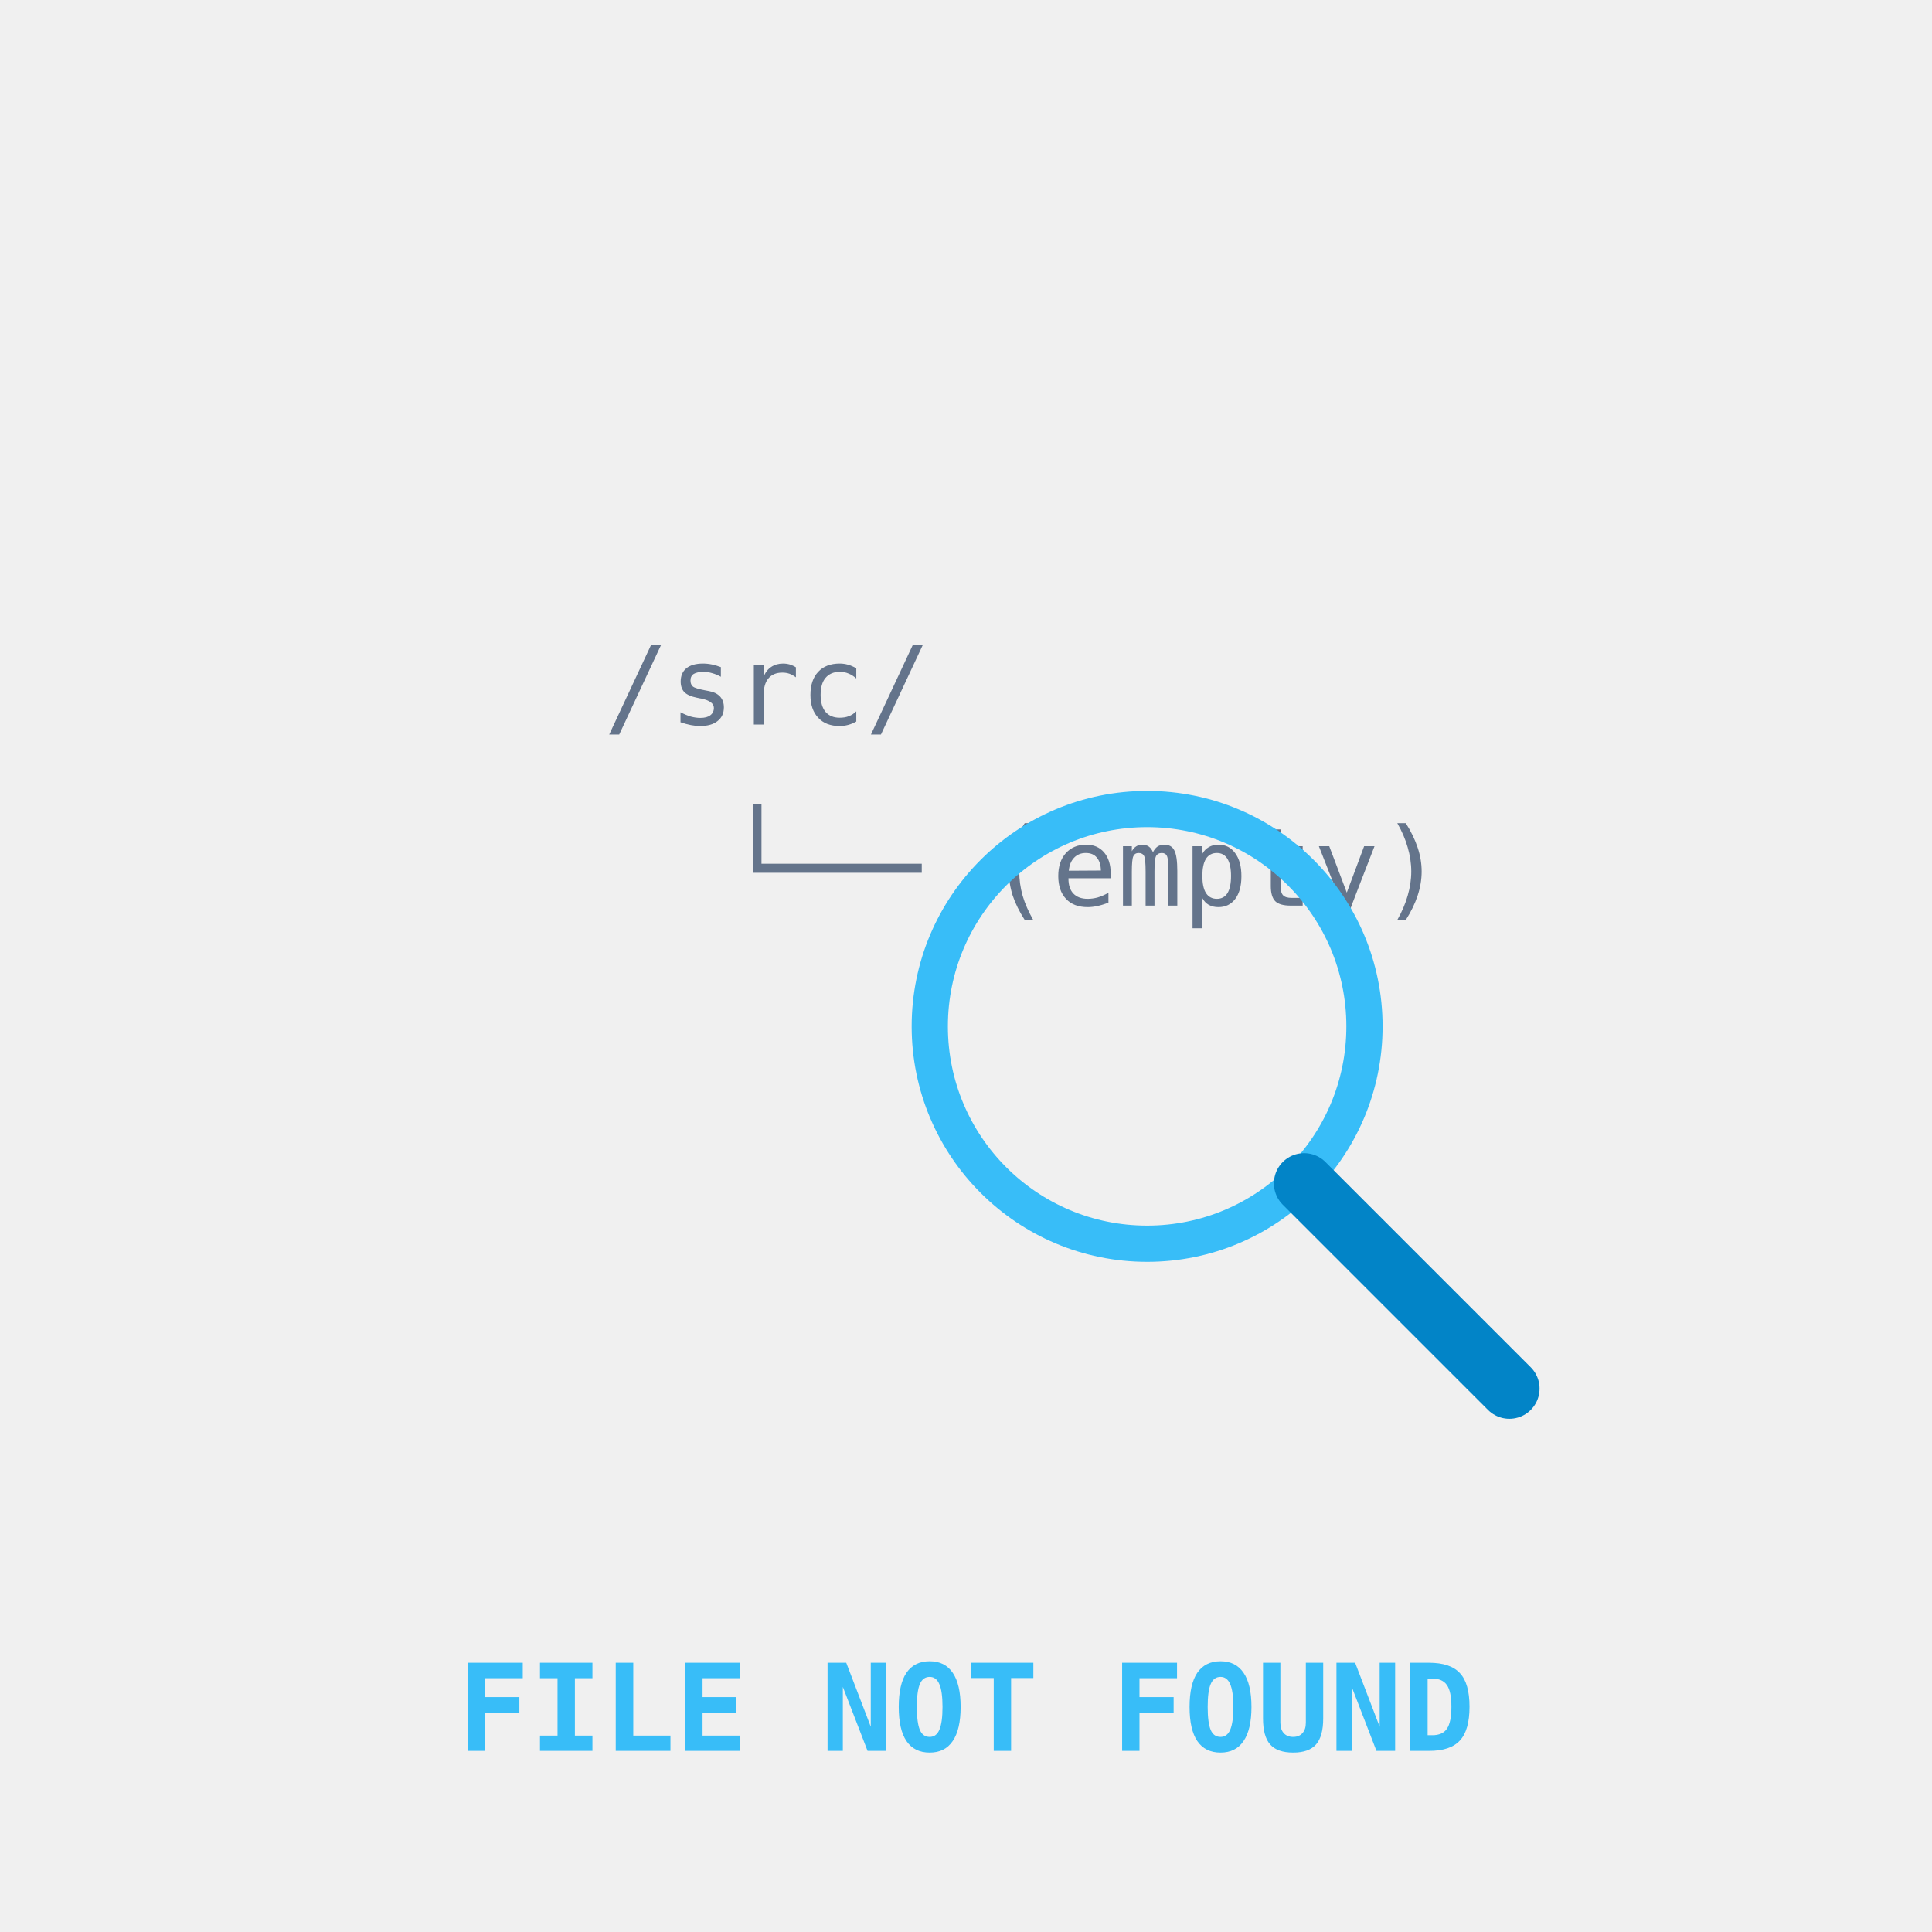
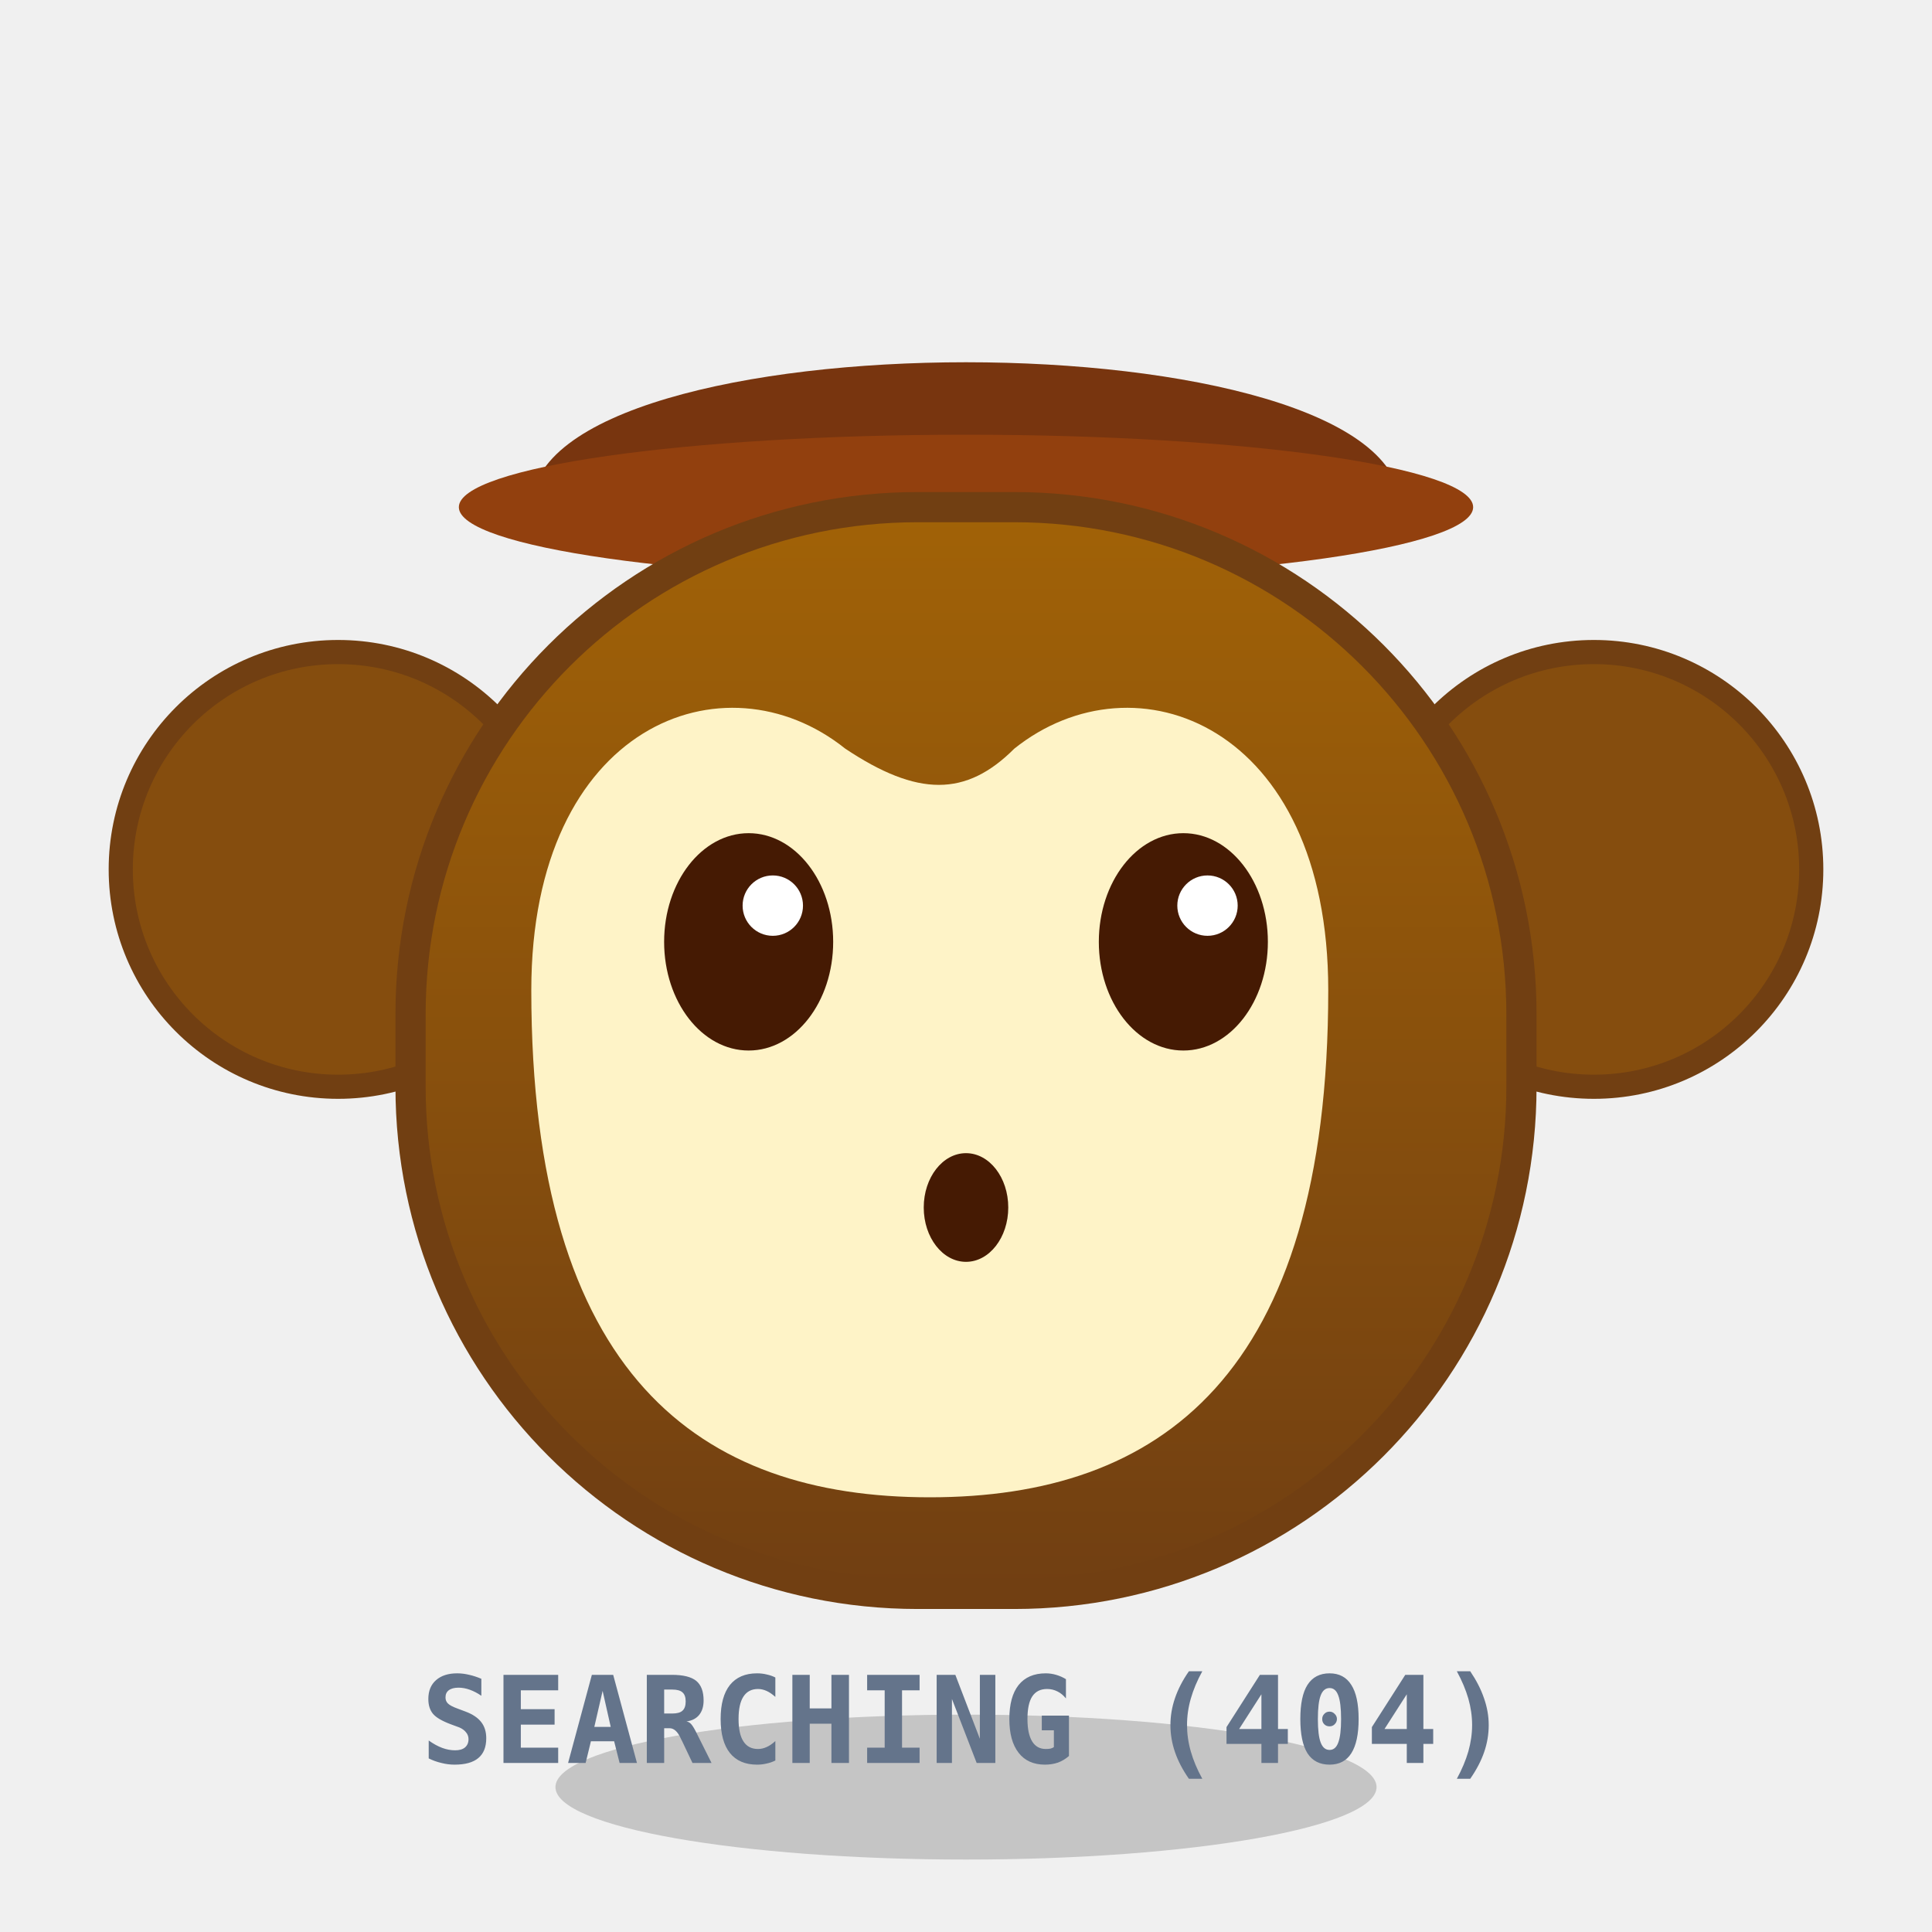
<svg xmlns="http://www.w3.org/2000/svg" viewBox="0 0 160 160" width="100%" height="100%">
-   <text x="50" y="60" font-family="monospace" font-size="9" fill="#64748b">/src/</text>
-   <text x="60" y="75" font-family="monospace" font-size="9" fill="#64748b">└── (empty)</text>
-   <circle cx="95" cy="85" r="18" fill="none" stroke="#38bdf8" stroke-width="3" />
-   <line x1="108" y1="98" x2="125" y2="115" stroke="#0284c7" stroke-width="5" stroke-linecap="round" />
-   <text x="80" y="145" font-family="monospace" font-size="10" font-weight="bold" fill="#38bdf8" text-anchor="middle">FILE NOT FOUND</text>
+   <defs>
+     <linearGradient id="monkey-grad" x1="0%" y1="0%" x2="0%" y2="100%">
+       <stop offset="0%" stop-color="#a16207" />
+       <stop offset="100%" stop-color="#713f12" />
+     </linearGradient>
+   </defs>
+   <style>
+     @keyframes monkeyFade {
+       0%, 100% { opacity: 0.95; }
+       50% { opacity: 0.25; }
+     }
+     @keyframes lookLR {
+       0%, 100% { transform: translateX(0); }
+       25% { transform: translateX(-6px); }
+       75% { transform: translateX(6px); }
+     }
+     .head-fade { animation: monkeyFade 3s ease-in-out infinite; }
+     .eyes-roam { animation: lookLR 2.6s ease-in-out infinite; }
+   </style>
+   <ellipse cx="80" cy="148" rx="34" ry="6" fill="#000000" opacity="0.18" />
+   <g class="head-fade">
+     <path d="M 44 42 C 44 26 116 26 116 42 Z" fill="#78350f" />
+     <ellipse cx="80" cy="42" rx="42" ry="6" fill="#92400e" />
+     <circle cx="28" cy="72" r="18" fill="#854d0e" stroke="#713f12" stroke-width="2" />
+     <circle cx="132" cy="72" r="18" fill="#854d0e" stroke="#713f12" stroke-width="2" />
+     <rect x="34" y="42" width="92" height="90" rx="42" fill="url(#monkey-grad)" stroke="#713f12" stroke-width="2.5" />
+     <path d="M 44 82 C 44 60 60 54 70 62 C 76 66 80 66 84 62 C 94 54 110 60 110 82 C 110 114 96 124 77 124 C 58 124 44 114 44 82 Z" fill="#fef3c7" />
+     <g class="eyes-roam">
+       <ellipse cx="62" cy="78" rx="7" ry="9" fill="#451a03" />
+       <circle cx="64" cy="75" r="2.5" fill="#ffffff" />
+       <ellipse cx="98" cy="78" rx="7" ry="9" fill="#451a03" />
+       <circle cx="100" cy="75" r="2.5" fill="#ffffff" />
+     </g>
+     <ellipse cx="80" cy="100" rx="3.5" ry="4.5" fill="#451a03" />
+   </g>
+   <text x="80" y="146" font-family="monospace" font-size="10" font-weight="bold" fill="#64748b" text-anchor="middle">SEARCHING (404)</text>
</svg>
